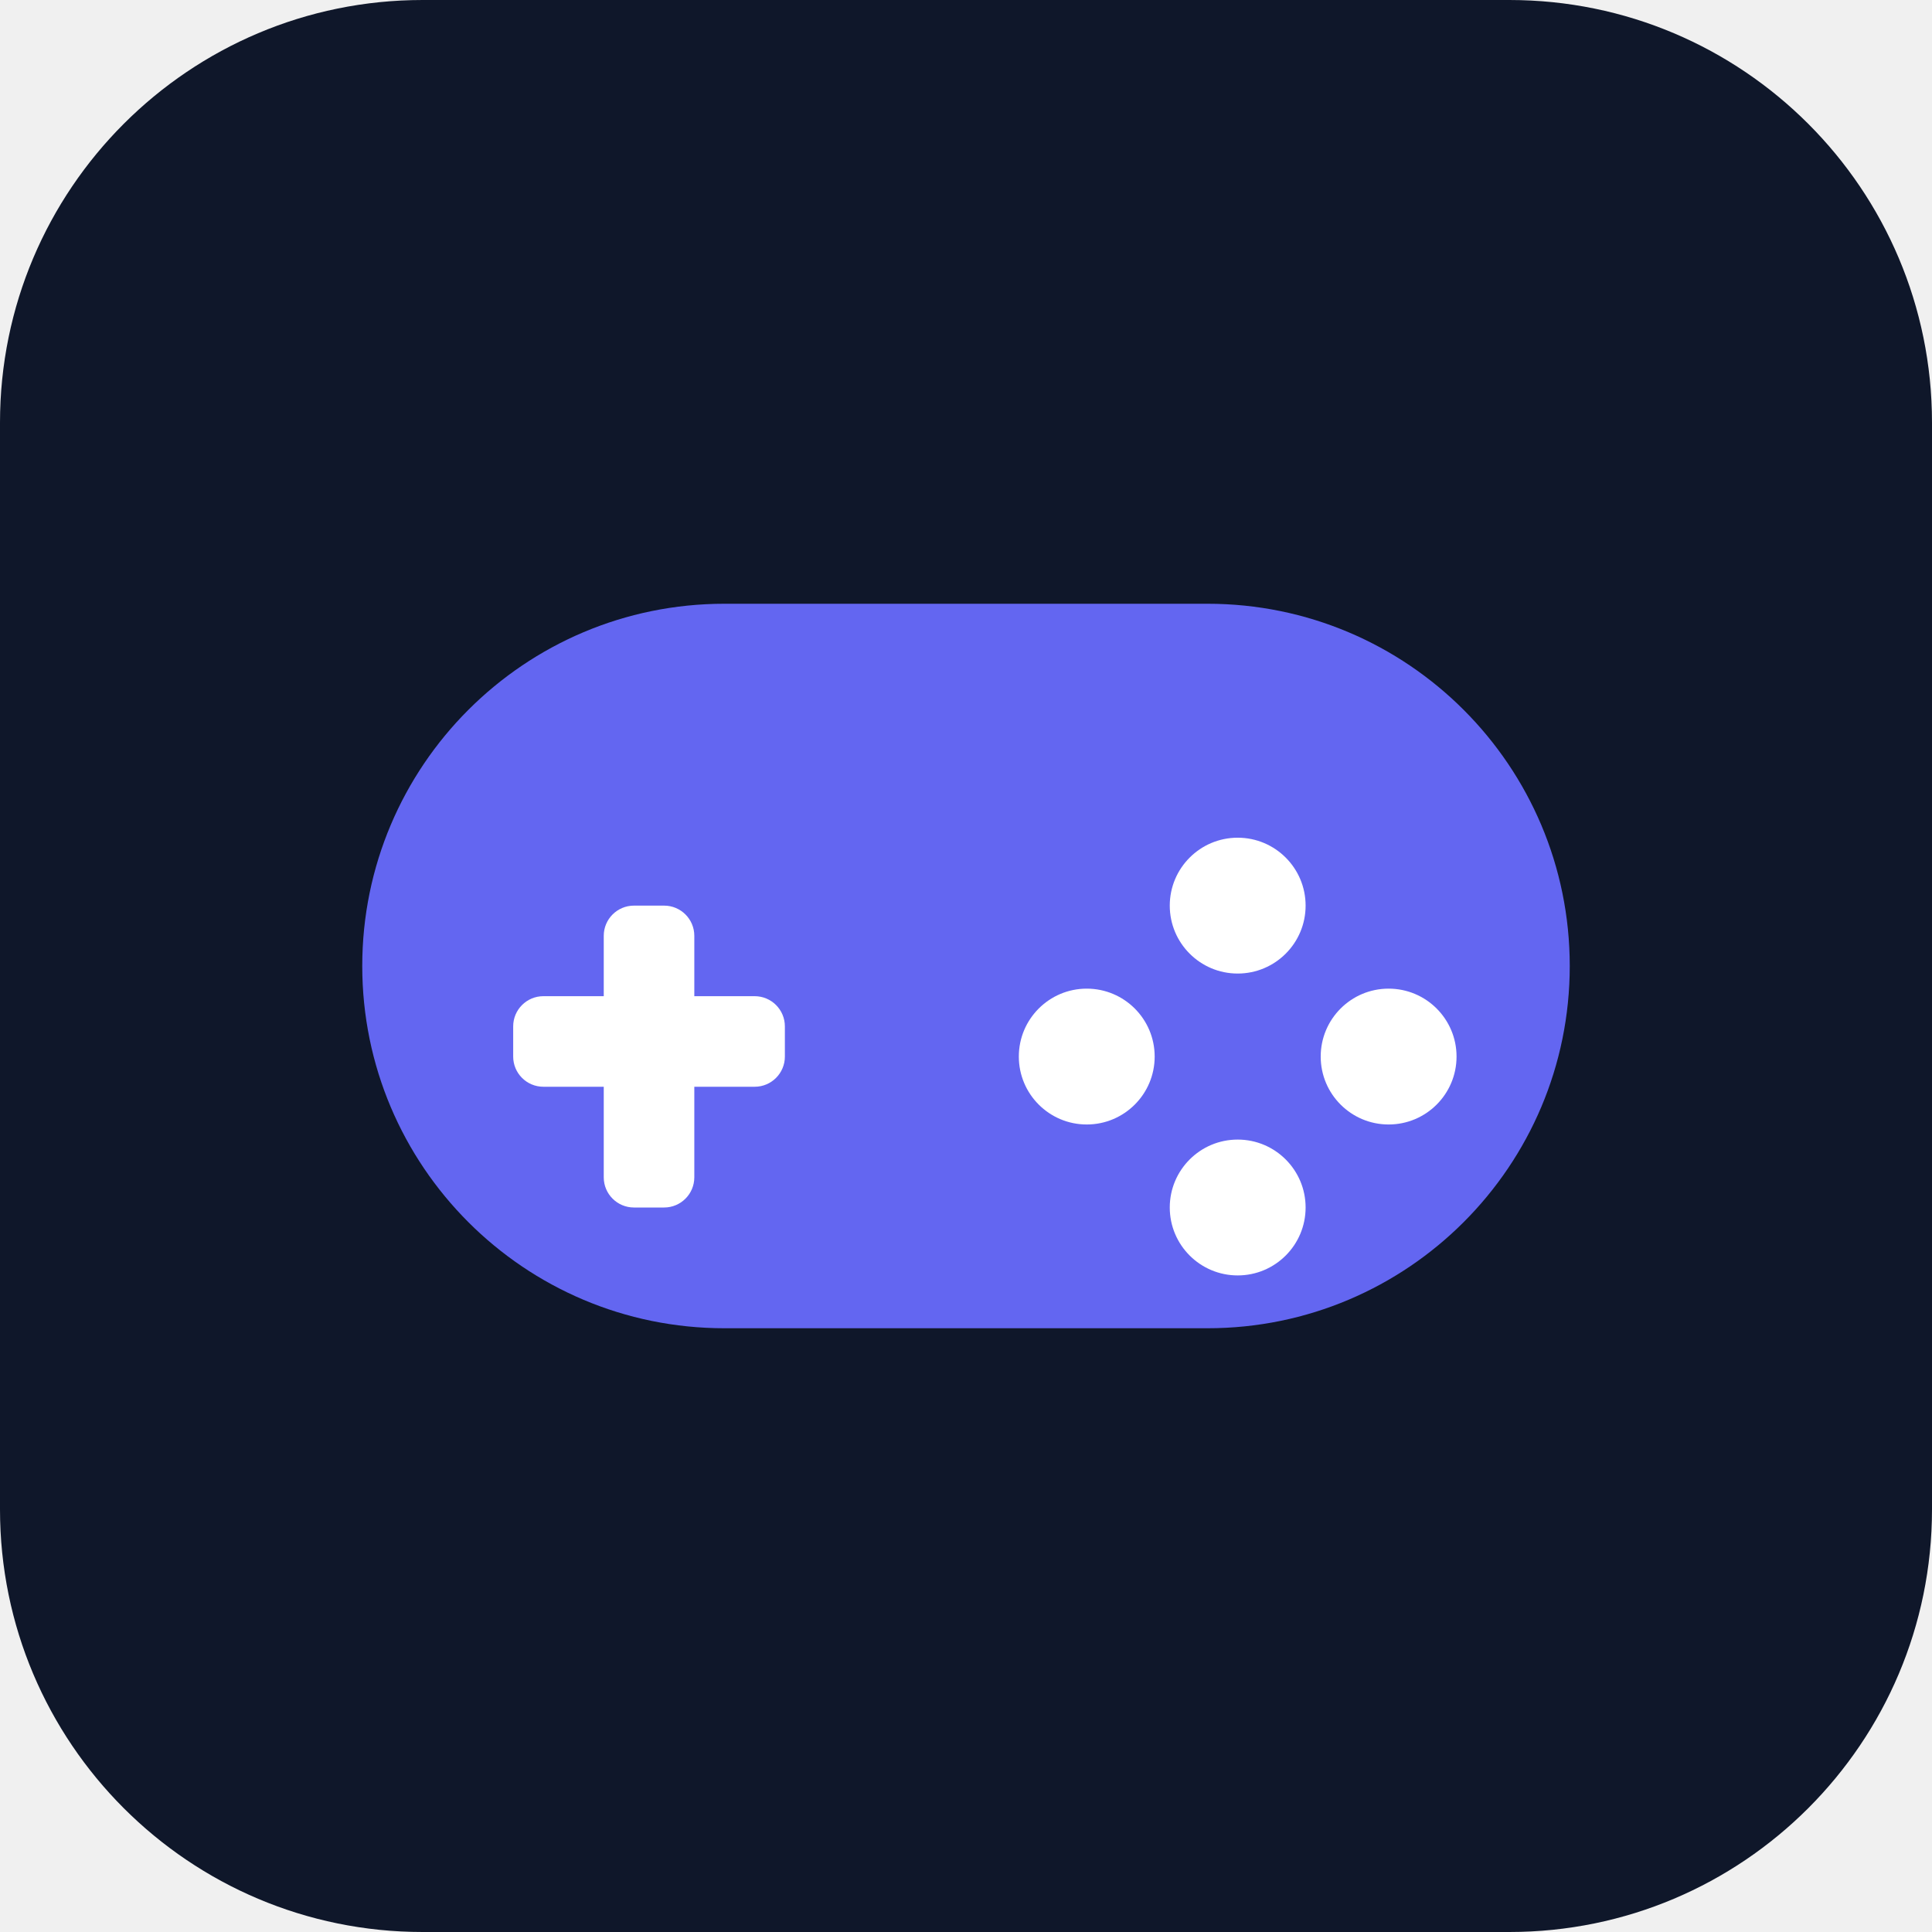
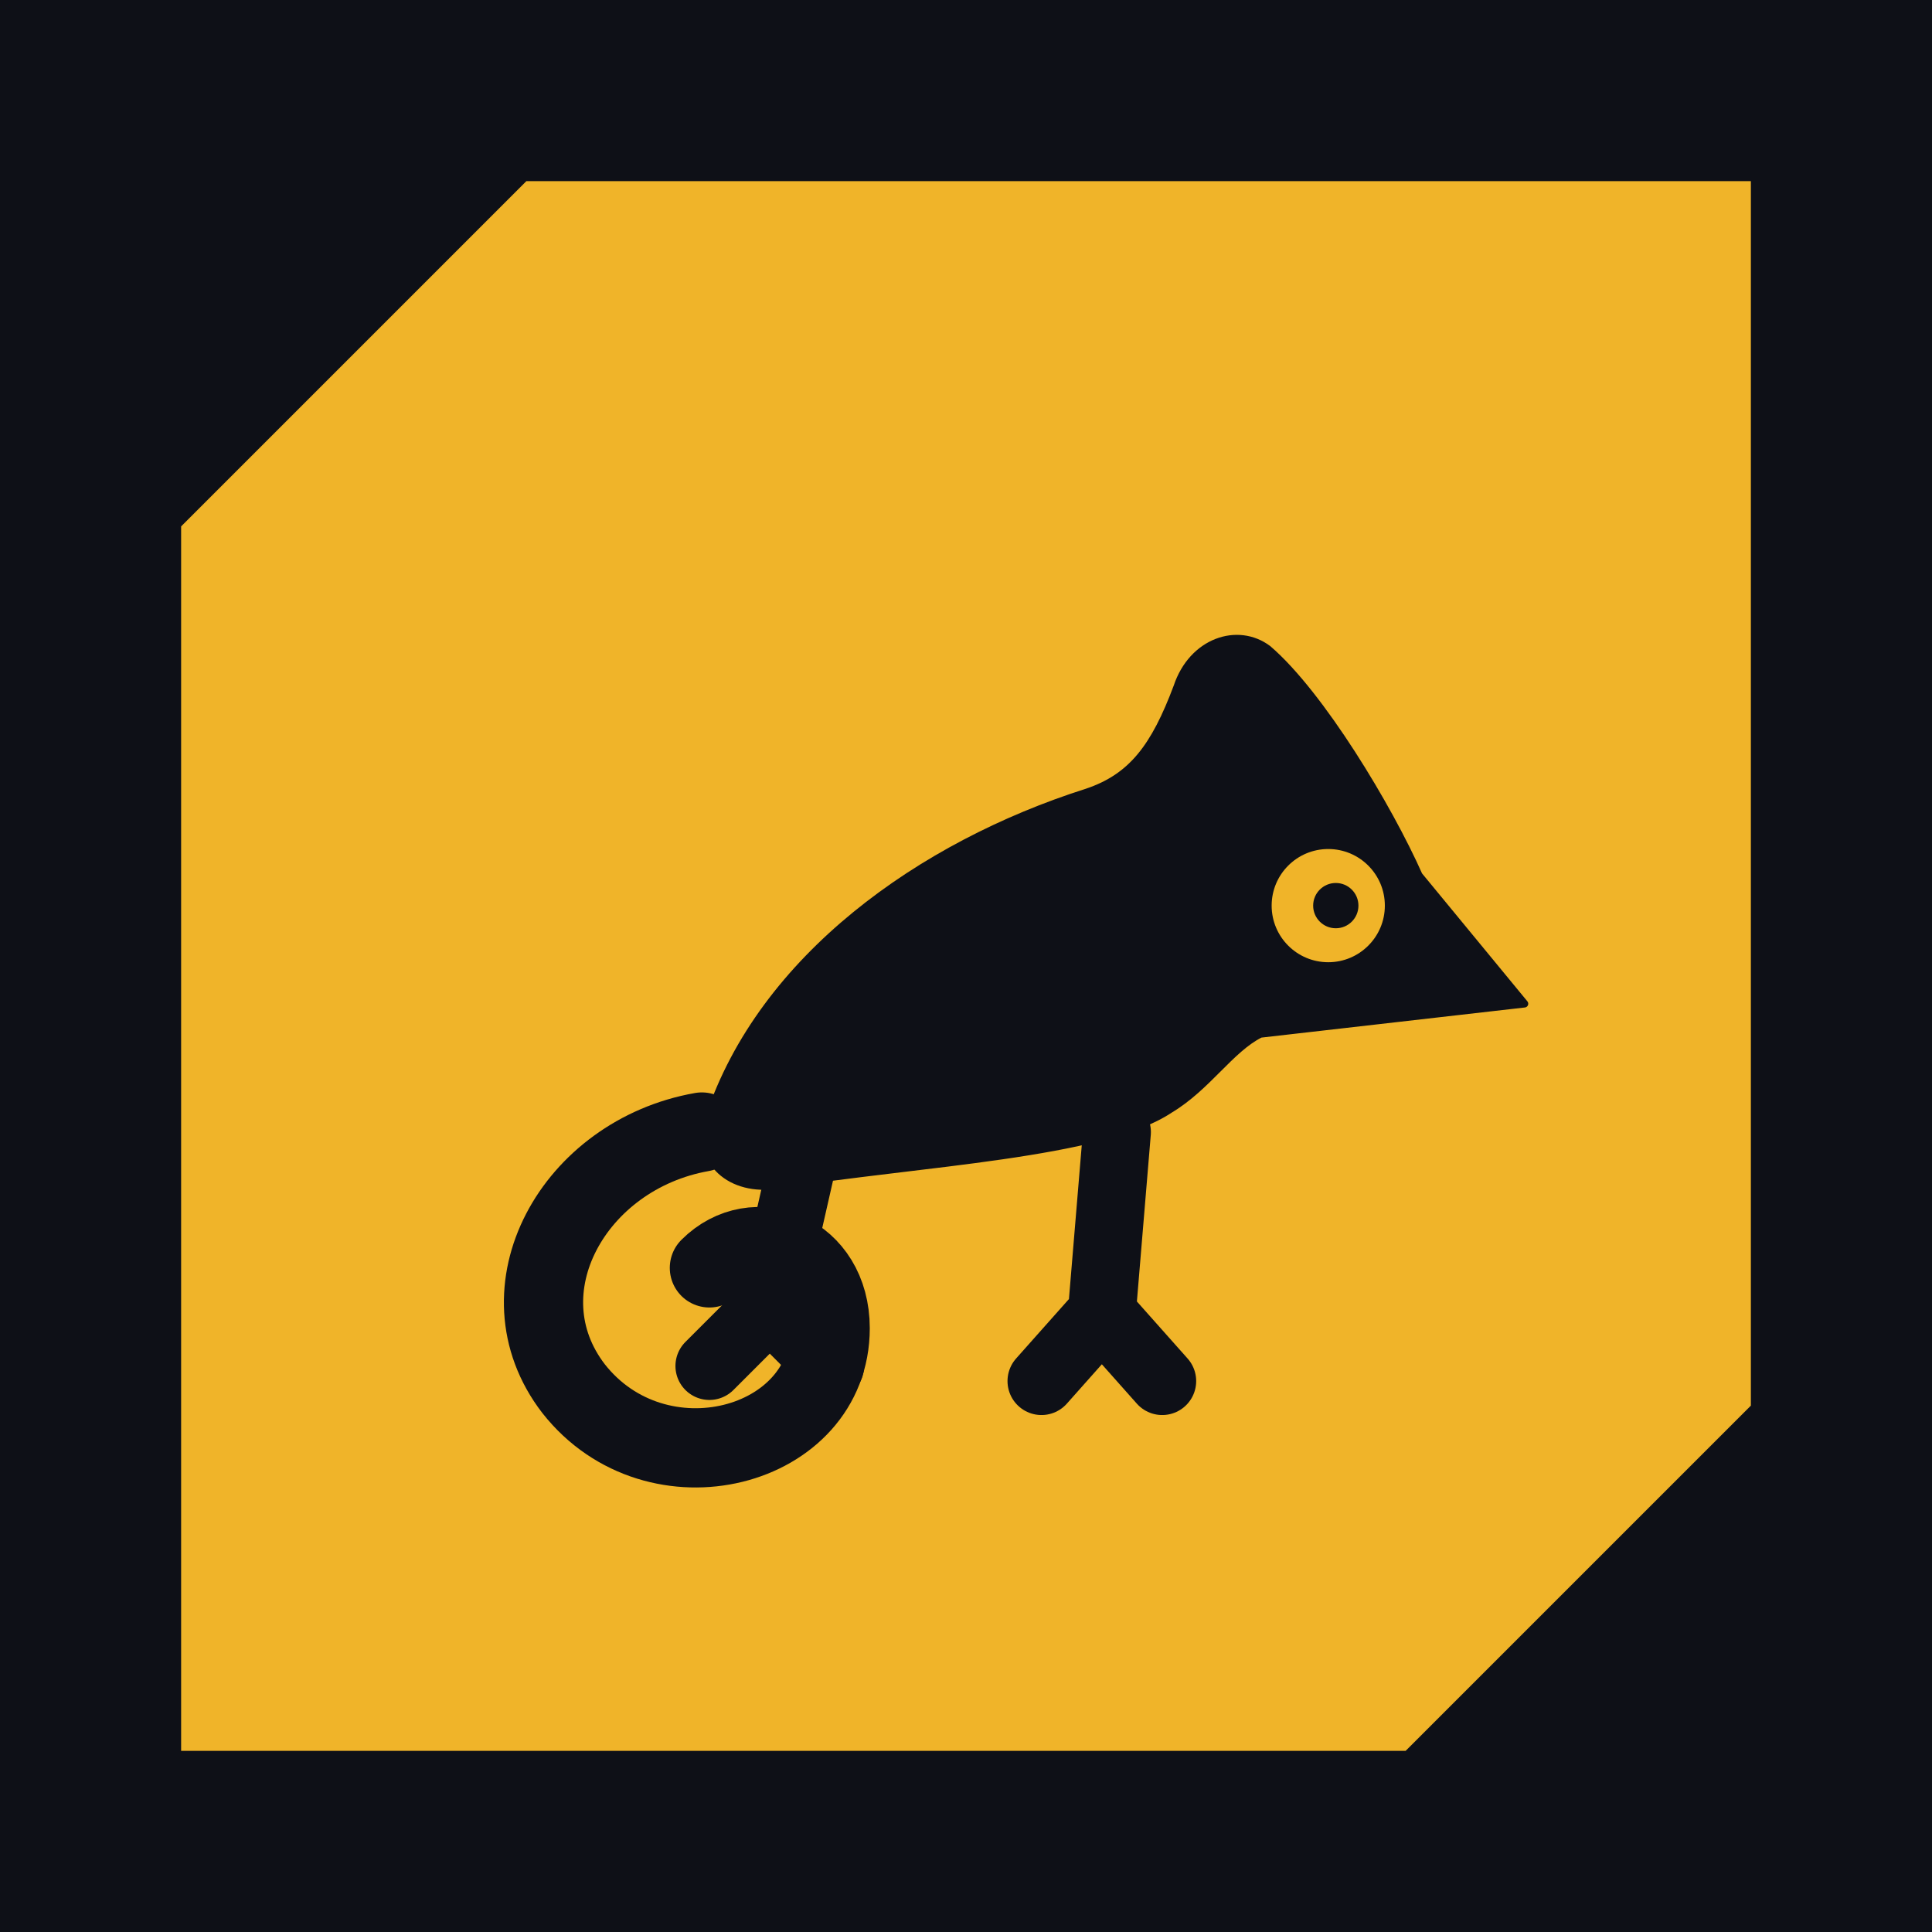
<svg xmlns="http://www.w3.org/2000/svg" width="512" height="512" viewBox="0 0 512 512" fill="none">
-   <rect width="512" height="512" rx="112" fill="#0f172a" />
-   <g transform="translate(96 160)">
-     <rect x="0" y="0" width="320" height="192" rx="96" fill="#6366f1" />
-     <rect x="64" y="80" width="24" height="80" rx="8" fill="#ffffff" />
-     <rect x="40" y="104" width="72" height="24" rx="8" fill="#ffffff" />
-     <circle cx="232" cy="80" r="18" fill="#ffffff" />
-     <circle cx="272" cy="120" r="18" fill="#ffffff" />
-     <circle cx="232" cy="160" r="18" fill="#ffffff" />
-     <circle cx="192" cy="120" r="18" fill="#ffffff" />
+   <rect width="512" height="512" fill="#0e1017" />
+   <path d="M139.5 48 H464 V372.5 L372.5 464 H48 V139.5 Z" fill="#f0b429" />
+   <g stroke="#0e1017" stroke-linecap="round" stroke-linejoin="round">
+     <path d="M186 300 C 152 306, 132 342, 152 368 C 174 396, 220 384, 220 352 C 220 332, 200 324, 188 336" stroke-width="21" fill="none" />
+     <path d="M296 300 L292 348 M292 348 L276 366 M292 348 L308 366" stroke-width="18" fill="none" />
+     <path d="M214 302 L204 346 M204 346 L188 362 M204 346 L220 362" stroke-width="18" fill="none" />
+     <path d="M404 266              L376 232              C 368 214, 350 184, 336 172              C 328 166, 316 170, 312 182              C 306 198, 300 206, 288 210              C 244 224, 202 254, 188 296              C 184 308, 194 316, 206 314              C 244 308, 292 306, 310 294              C 320 288, 326 278, 334 274              Z" fill="#0e1017" stroke-width="2" />
  </g>
+   <circle cx="352" cy="240" r="15" fill="#f0b429" />
+   <circle cx="354" cy="240" r="6" fill="#0e1017" />
</svg>
